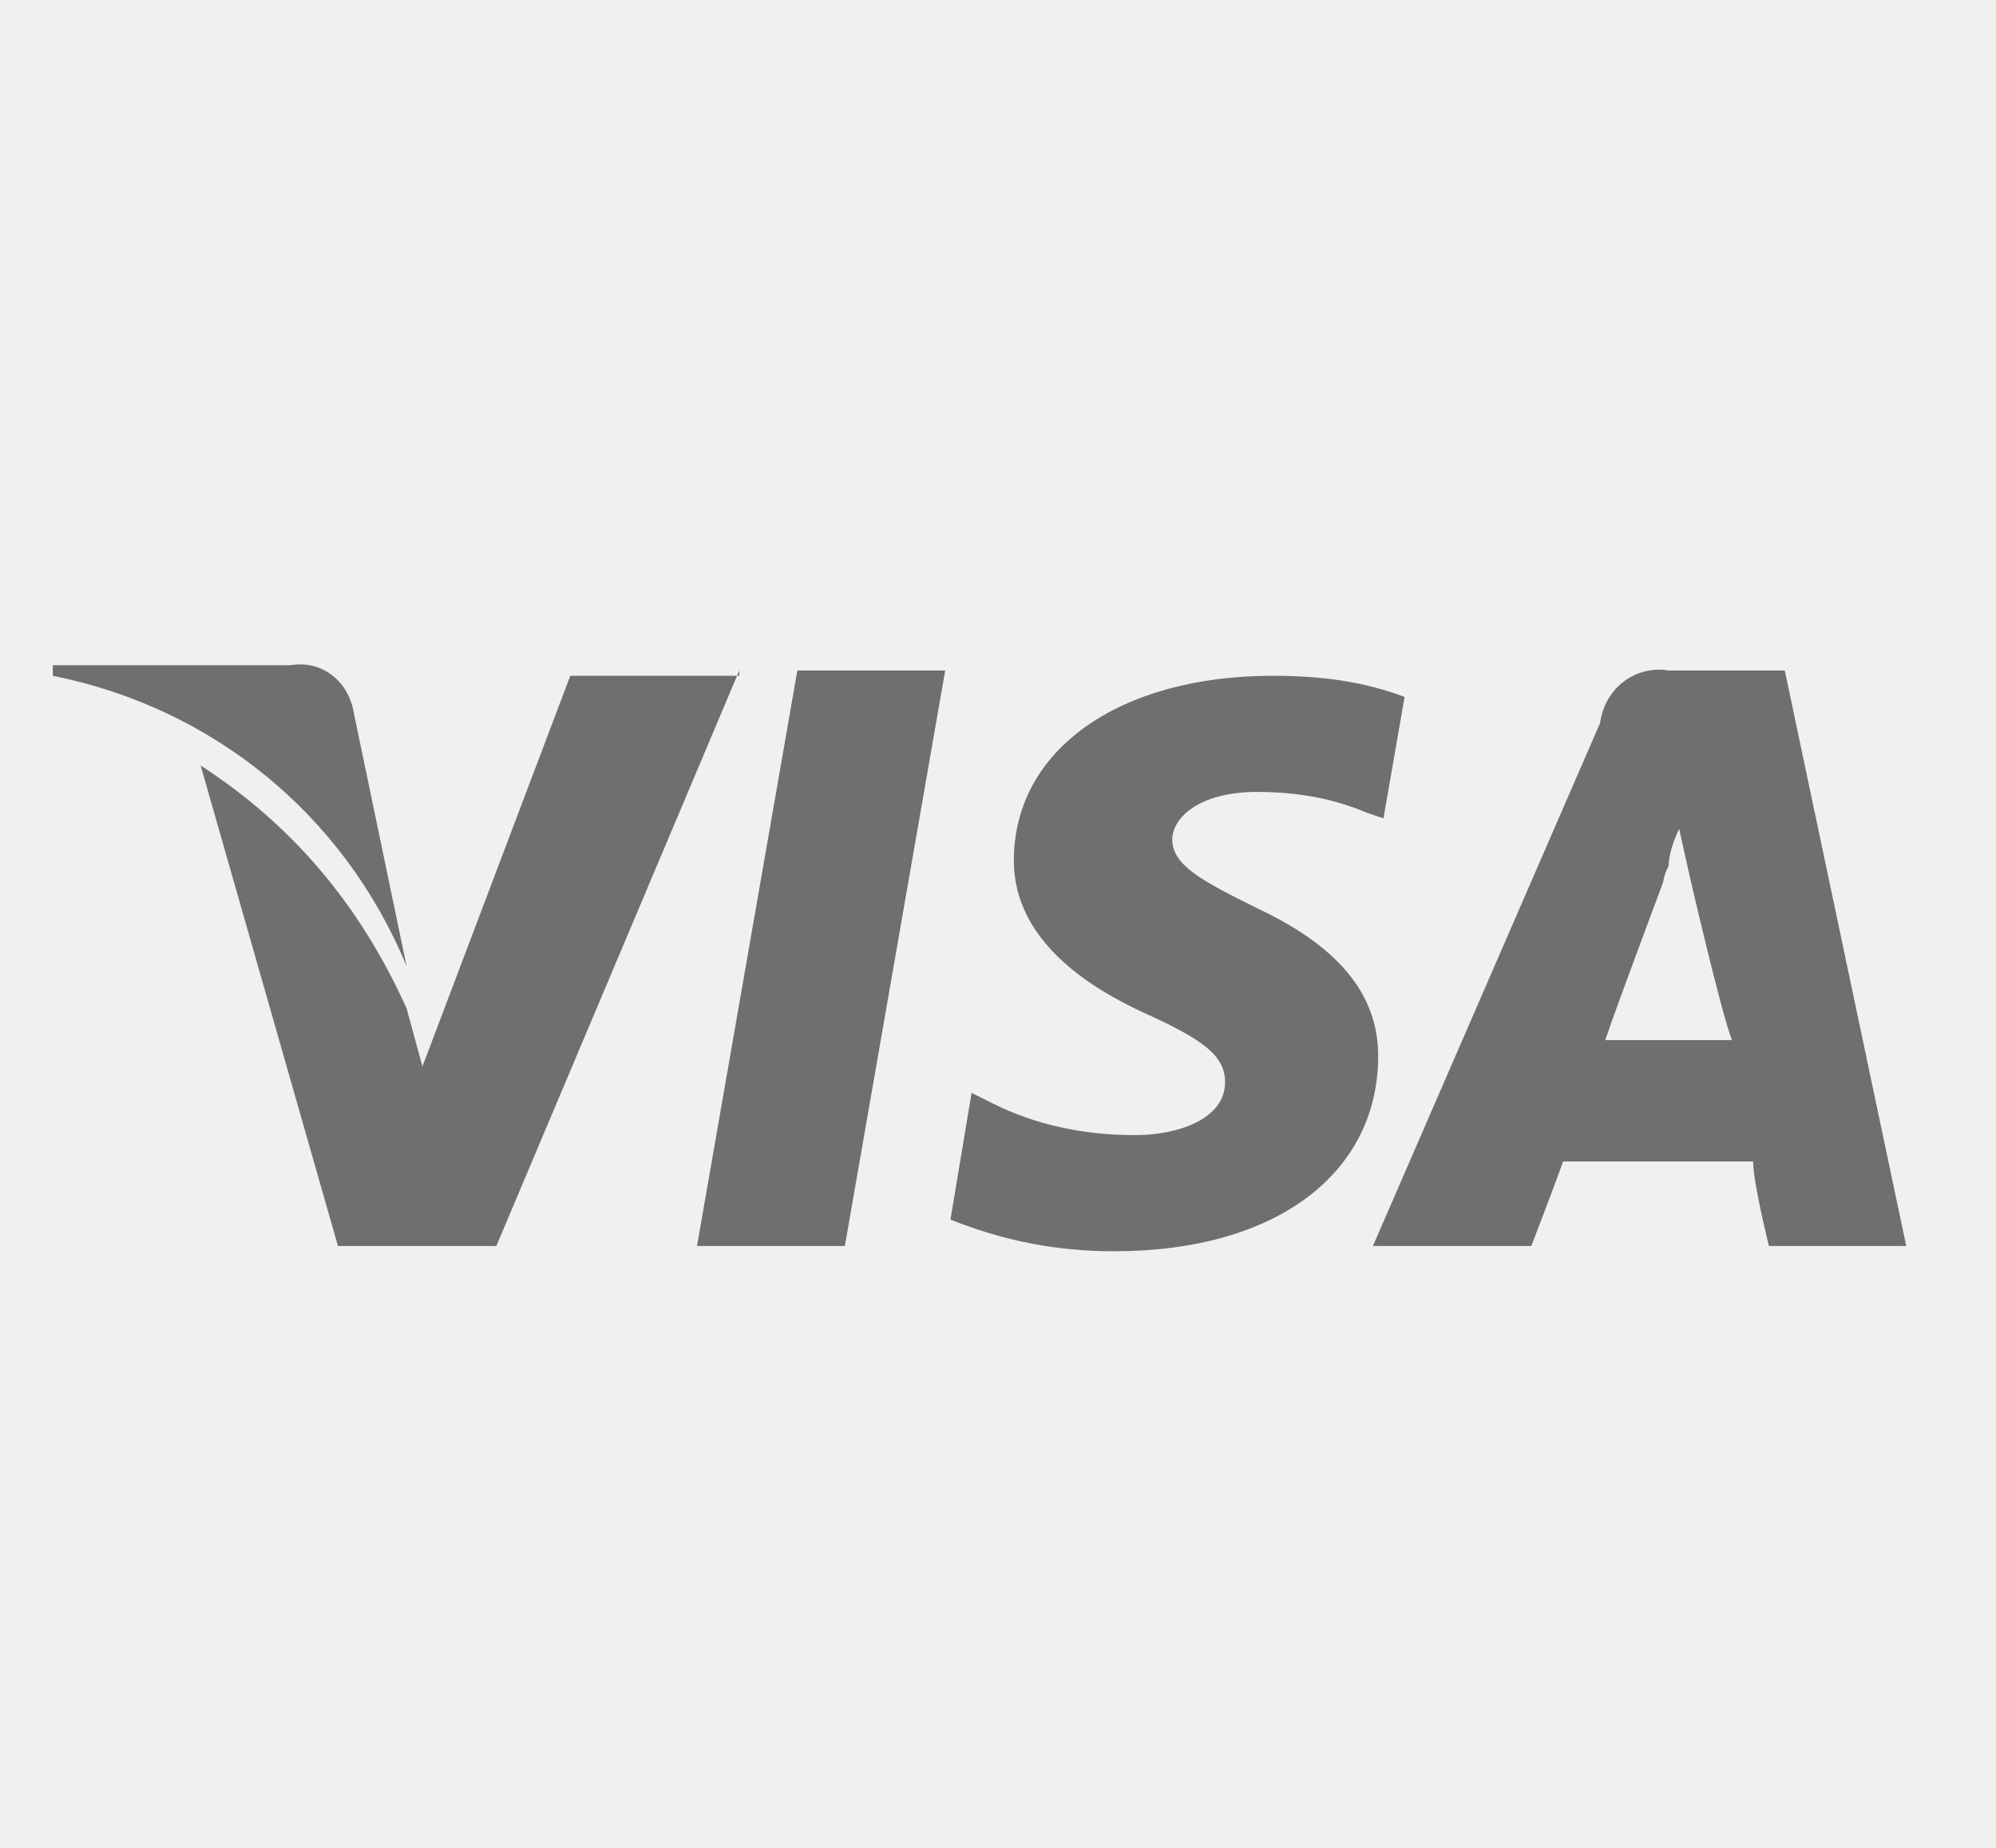
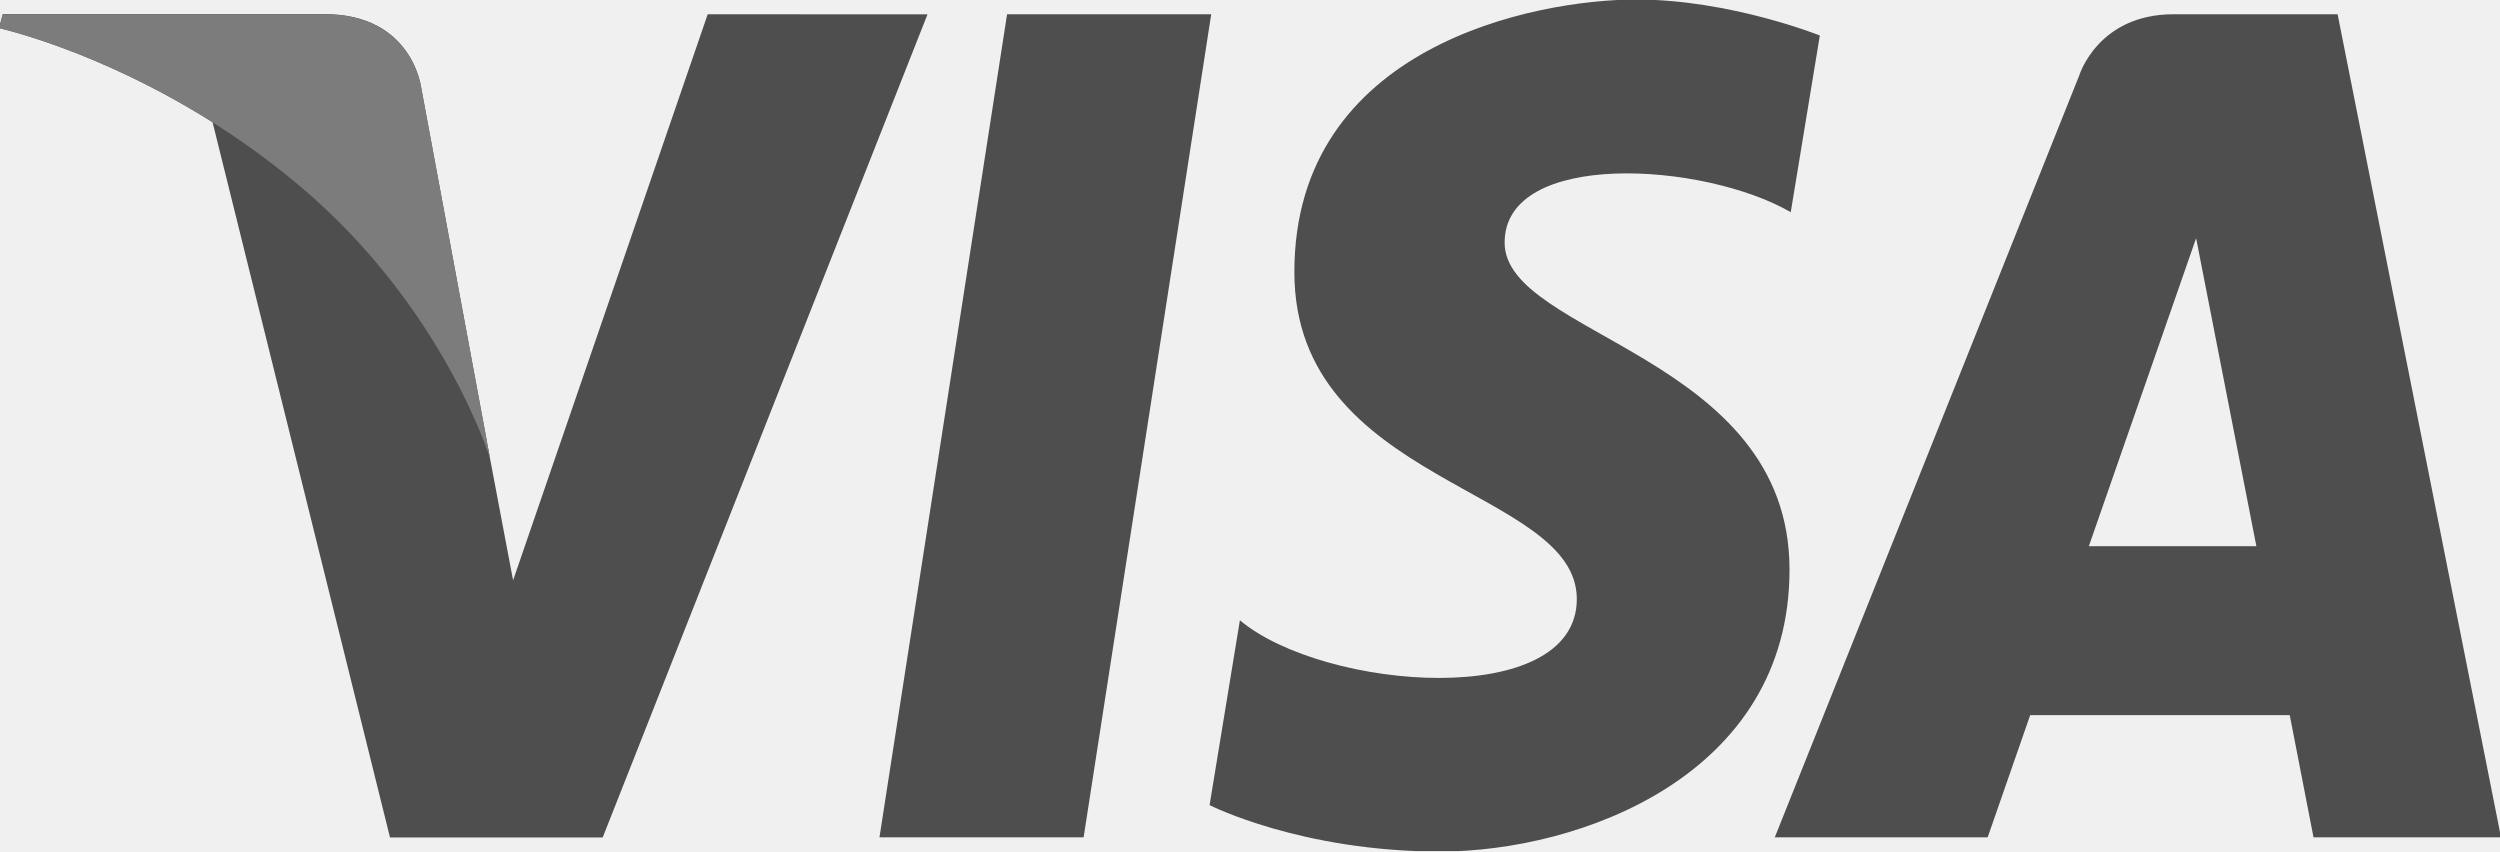
- <svg xmlns="http://www.w3.org/2000/svg" version="1.1" id="Camada_1" x="0px" y="0px" viewBox="0 0 37.8 35" style="enable-background:new 0 0 37.8 35;" xml:space="preserve">
-   <style type="text/css">
- 	.st0{fill-rule:evenodd;clip-rule:evenodd;fill:#6F6F6F;}
- </style>
-   <path class="st0" d="M26.1,20c0,2.2-1.9,3.7-5,3.7c-1.1,0-2.1-0.2-3.1-0.6l0.4-2.4l0.4,0.2c0.8,0.4,1.7,0.6,2.7,0.6  c0.8,0,1.7-0.3,1.7-1c0-0.5-0.4-0.8-1.5-1.3s-2.5-1.4-2.5-2.9c0-2.1,2-3.5,4.9-3.5c0.9,0,1.7,0.1,2.5,0.4l-0.4,2.3l-0.3-0.1  c-0.7-0.3-1.4-0.4-2.1-0.4c-1.1,0-1.6,0.5-1.6,0.9c0,0.5,0.6,0.8,1.6,1.3C25.3,17.9,26.1,18.8,26.1,20z M1,12.8  c3,0.6,5.5,2.6,6.7,5.5l-1-4.8c-0.1-0.6-0.6-1-1.2-0.9H1V12.8z M1,12.8L1,12.8L1,12.8L1,12.8z M31.6,12.7h2.2l2.3,10.9h-2.6  c0,0-0.3-1.2-0.3-1.6h-3.6c-0.1,0.3-0.6,1.6-0.6,1.6h-3l4.3-9.9C30.4,13,31,12.6,31.6,12.7z M17.9,12.7h-2.8l-1.9,10.9H16L17.9,12.7  z M14,12.7L9.4,23.6h-3l-2.6-9.1c1.7,1.1,3,2.6,3.9,4.6L8,20.2l2.8-7.4H14V12.7z M31.5,16.7c0,0-0.9,2.4-1.1,3l0,0h2.4  c-0.2-0.5-0.8-3.1-0.8-3.1l-0.2-0.9c-0.1,0.2-0.2,0.5-0.2,0.7C31.5,16.6,31.5,16.7,31.5,16.7z" />
+ <svg xmlns="http://www.w3.org/2000/svg" width="47" height="16" viewBox="0 0 47 16" fill="none">
+   <g clip-path="url(#clip0_115_591)">
+     <path d="M20.372 15.742H16.534L18.933 0.268H22.771L20.372 15.742ZM13.305 0.268L9.646 10.91L9.212 8.617L7.92 1.659C7.92 1.659 7.763 0.265 6.1 0.265H0.052L-0.019 0.528C-0.019 0.528 1.83 0.932 3.996 2.297L7.332 15.744H11.331L17.437 0.27L13.305 0.268ZM43.494 15.742H47.019L43.947 0.268H40.862C39.438 0.268 39.089 1.42 39.089 1.42L33.366 15.742H37.368L38.168 13.444H43.047L43.494 15.742ZM39.27 10.269L41.287 4.478L42.42 10.269H39.27ZM33.666 3.989L34.213 0.667C34.213 0.667 32.523 -0.009 30.762 -0.009C28.857 -0.009 24.334 0.864 24.334 5.114C24.334 9.112 29.644 9.162 29.644 11.262C29.644 13.362 24.882 12.984 23.31 11.661L22.74 15.136C22.74 15.136 24.455 16.009 27.073 16.009C29.693 16.009 33.643 14.585 33.643 10.71C33.643 6.686 28.287 6.313 28.287 4.562C28.284 2.814 32.022 3.039 33.666 3.989Z" fill="#4E4E4E" />
+     <path d="M9.214 8.619L7.922 1.661C7.922 1.661 7.765 0.268 6.102 0.268H0.052L-0.019 0.53C-0.019 0.53 2.889 1.164 5.677 3.532C8.344 5.796 9.214 8.619 9.214 8.619Z" fill="#7C7C7C" />
+   </g>
+   <defs>
+     <clipPath id="clip0_115_591">
+       <rect width="47" height="16" fill="white" />
+     </clipPath>
+   </defs>
</svg>
